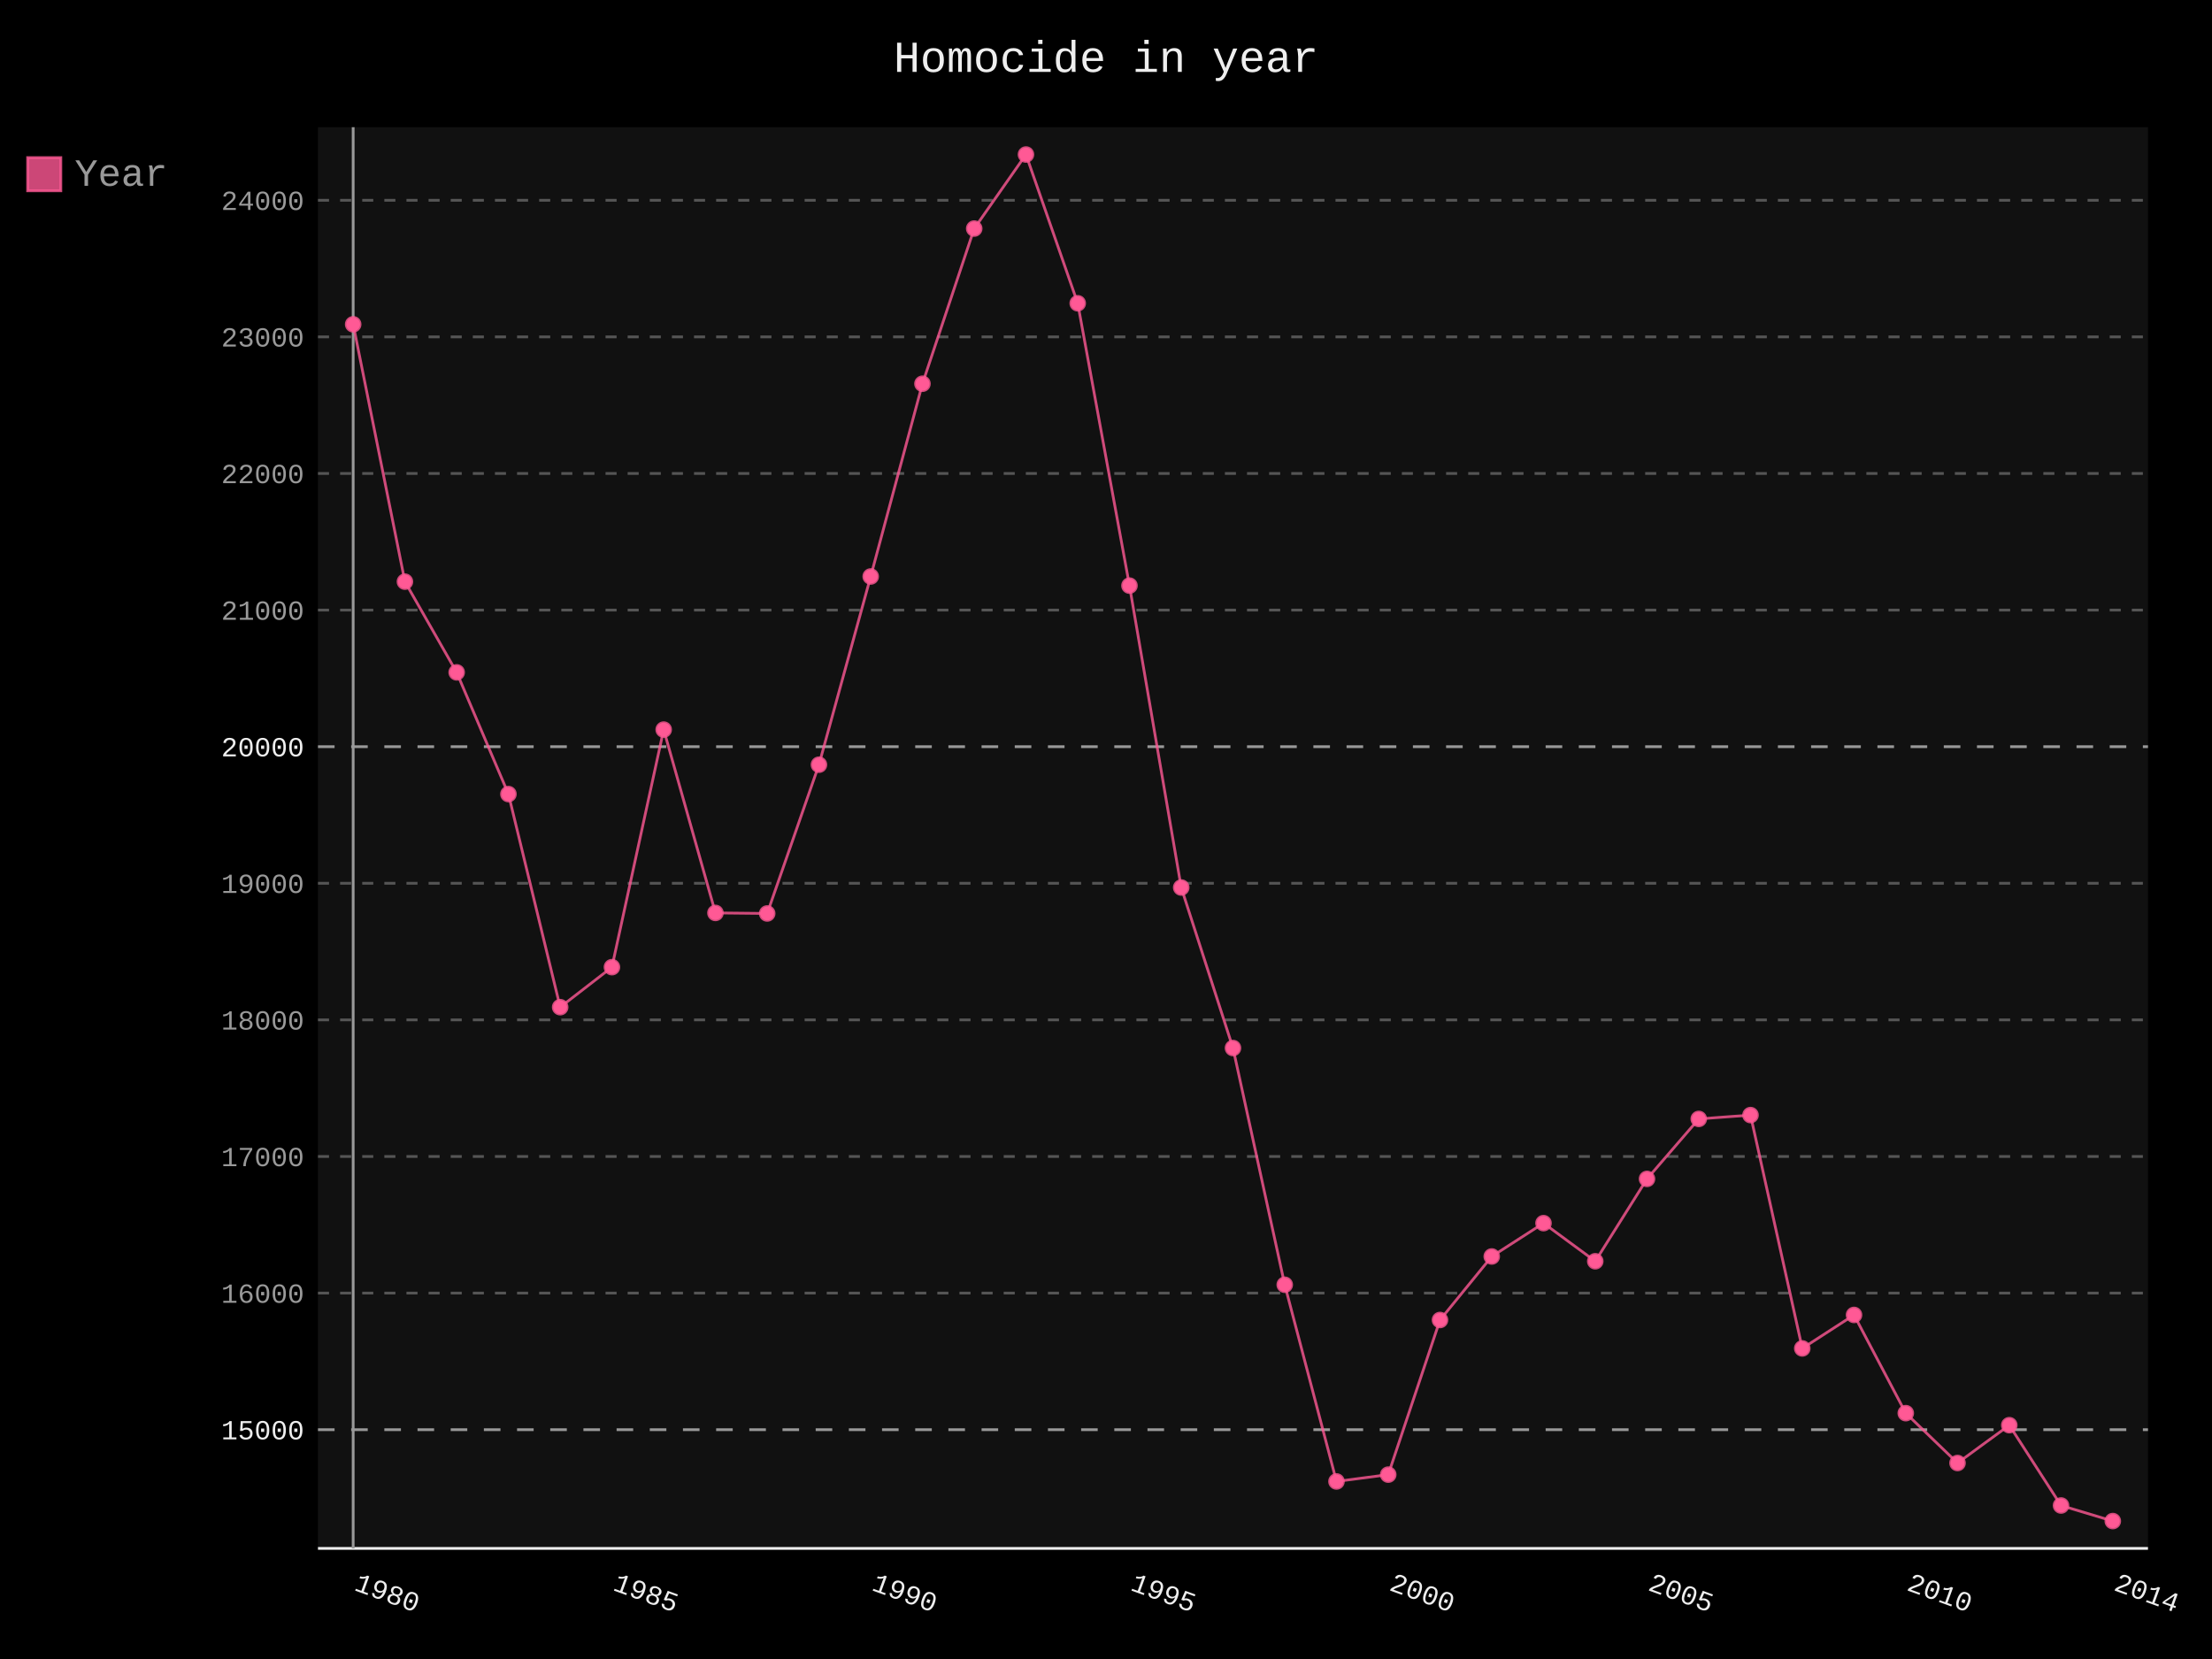
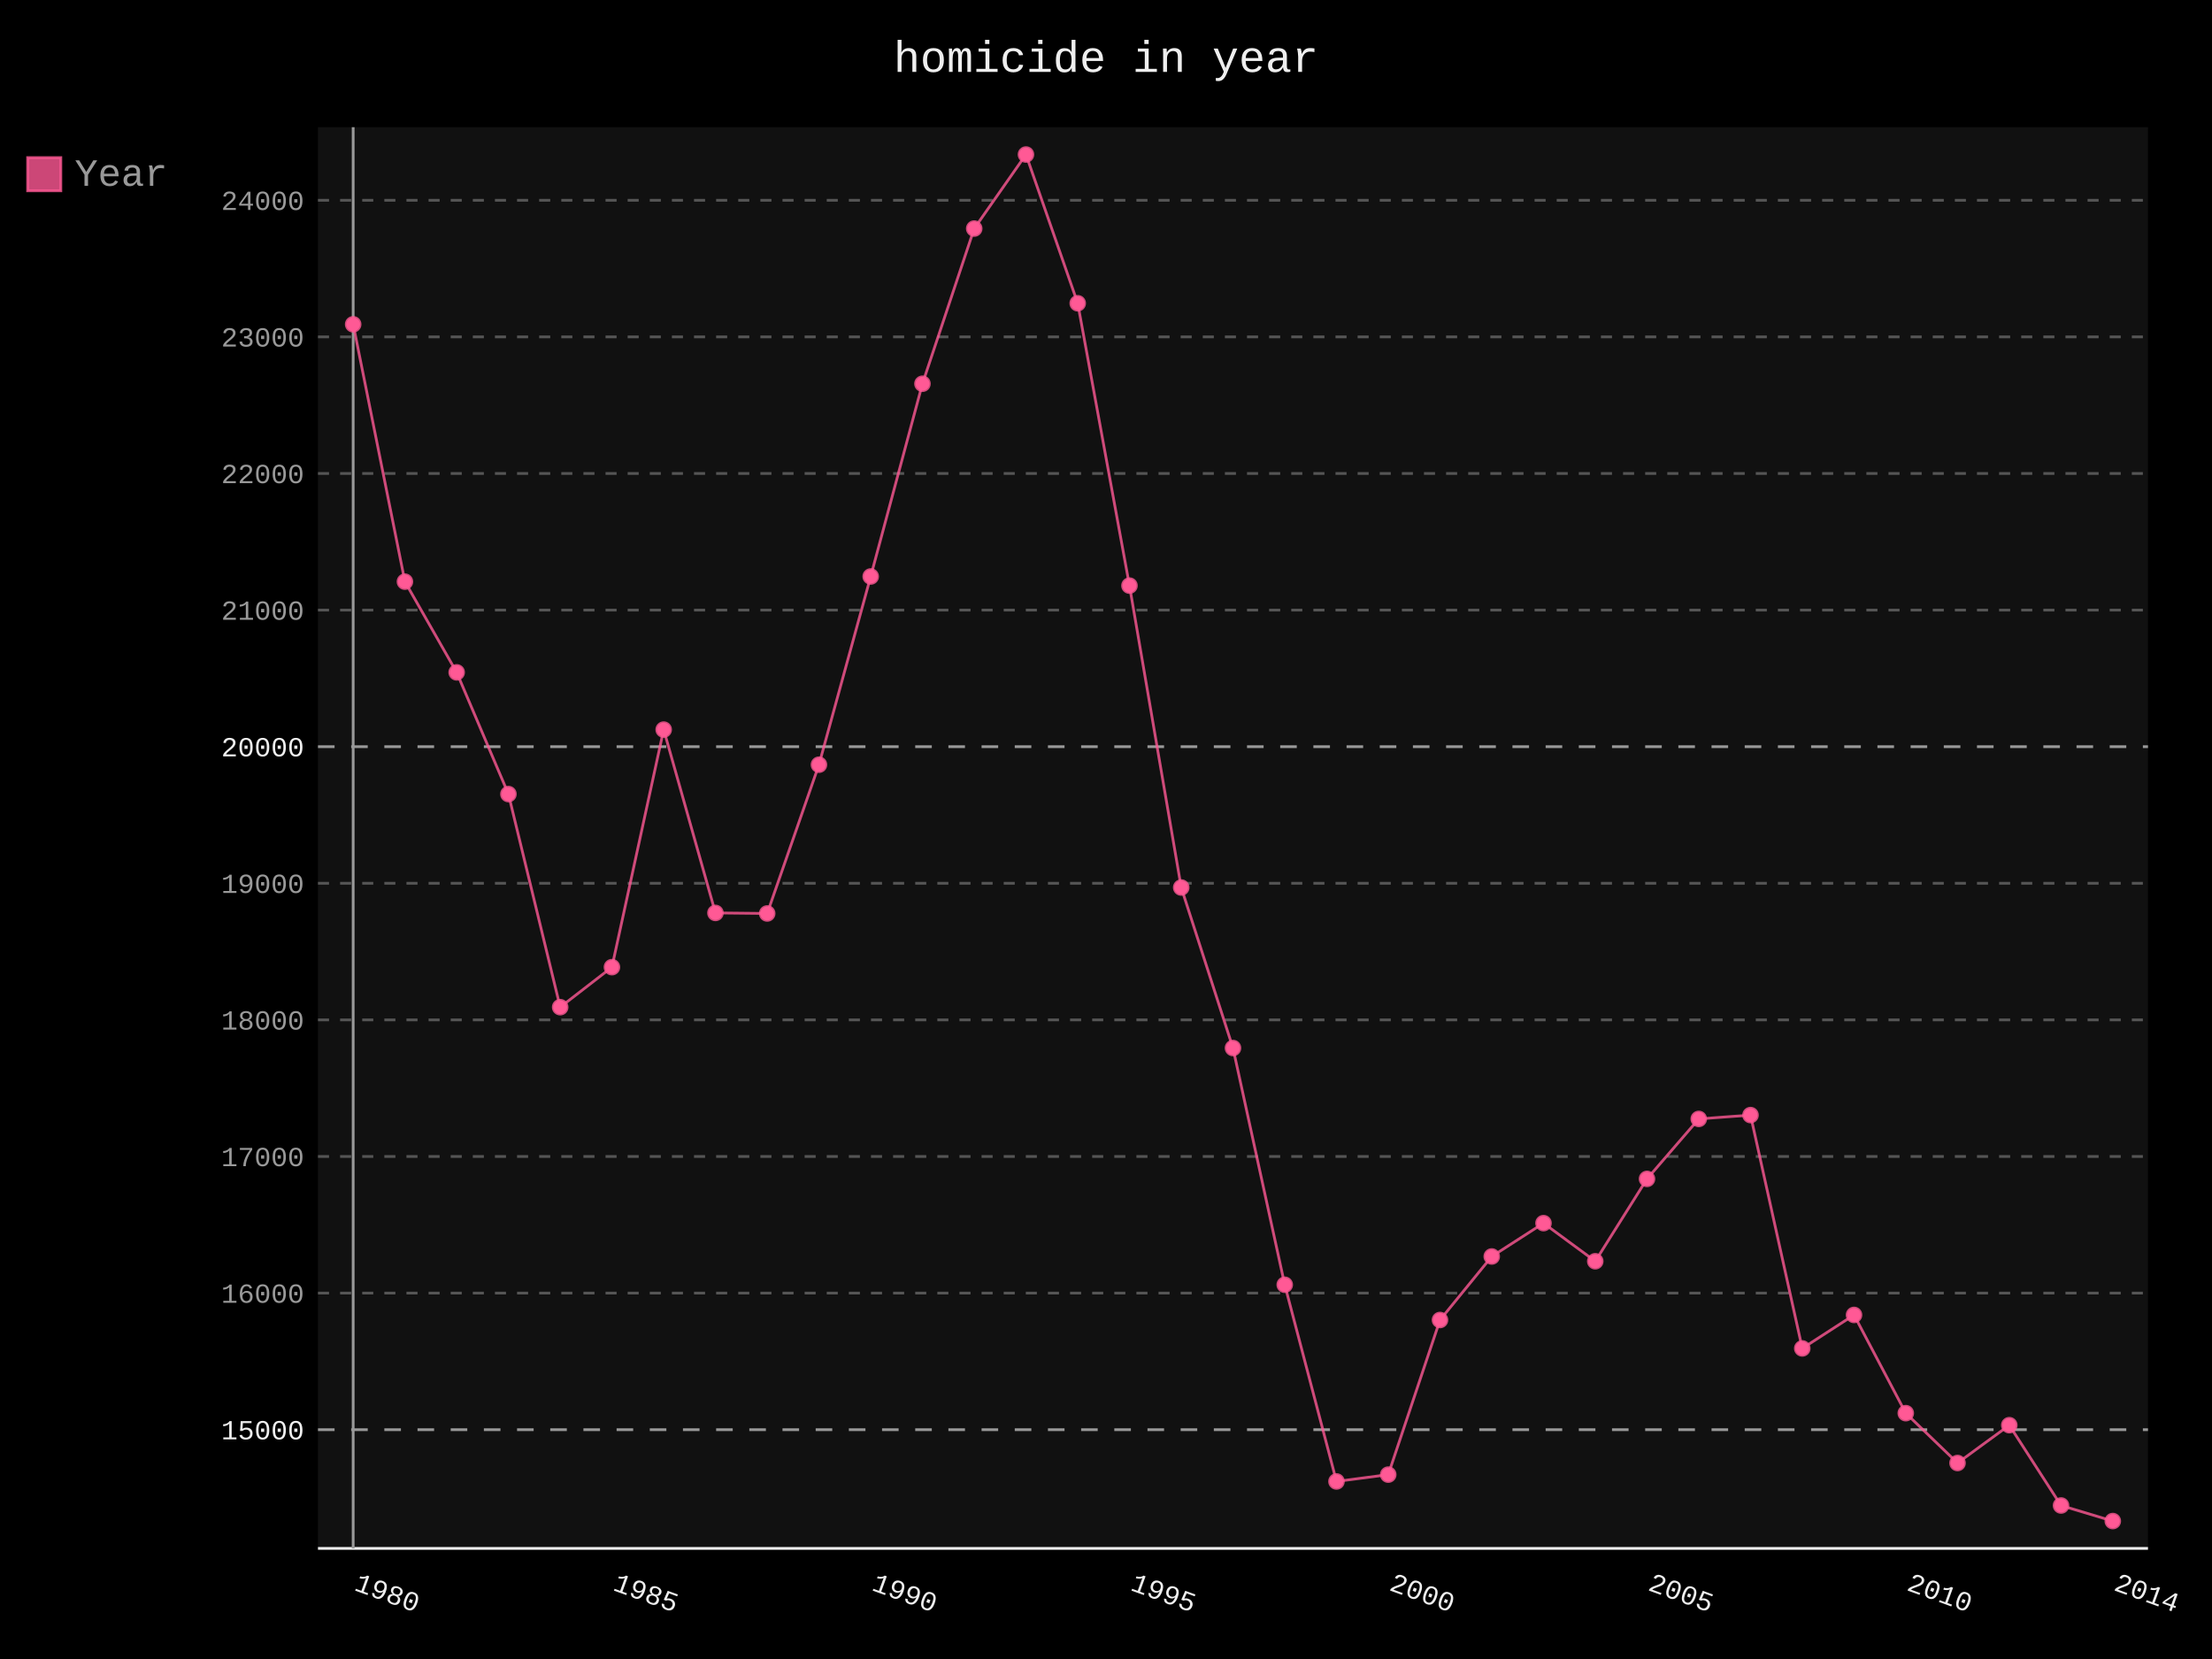
<svg xmlns="http://www.w3.org/2000/svg" class="pygal-chart" id="chart-90ee4ed1-dd1e-4b09-ae04-822c029efdea" viewBox="0 0 800 600">
  <defs>
    <style type="text/css">#chart-90ee4ed1-dd1e-4b09-ae04-822c029efdea{-webkit-user-select:none;-webkit-font-smoothing:antialiased;font-family:Consolas,"Liberation Mono",Menlo,Courier,monospace}#chart-90ee4ed1-dd1e-4b09-ae04-822c029efdea .title{font-family:Consolas,"Liberation Mono",Menlo,Courier,monospace;font-size:16px}#chart-90ee4ed1-dd1e-4b09-ae04-822c029efdea .legends .legend text{font-family:Consolas,"Liberation Mono",Menlo,Courier,monospace;font-size:14px}#chart-90ee4ed1-dd1e-4b09-ae04-822c029efdea .axis text{font-family:Consolas,"Liberation Mono",Menlo,Courier,monospace;font-size:10px}#chart-90ee4ed1-dd1e-4b09-ae04-822c029efdea .axis text.major{font-family:Consolas,"Liberation Mono",Menlo,Courier,monospace;font-size:10px}#chart-90ee4ed1-dd1e-4b09-ae04-822c029efdea .text-overlay text.value{font-family:Consolas,"Liberation Mono",Menlo,Courier,monospace;font-size:16px}#chart-90ee4ed1-dd1e-4b09-ae04-822c029efdea .text-overlay text.label{font-family:Consolas,"Liberation Mono",Menlo,Courier,monospace;font-size:10px}#chart-90ee4ed1-dd1e-4b09-ae04-822c029efdea .tooltip{font-family:Consolas,"Liberation Mono",Menlo,Courier,monospace;font-size:14px}#chart-90ee4ed1-dd1e-4b09-ae04-822c029efdea text.no_data{font-family:Consolas,"Liberation Mono",Menlo,Courier,monospace;font-size:64px}
#chart-90ee4ed1-dd1e-4b09-ae04-822c029efdea{background-color:black}#chart-90ee4ed1-dd1e-4b09-ae04-822c029efdea path,#chart-90ee4ed1-dd1e-4b09-ae04-822c029efdea line,#chart-90ee4ed1-dd1e-4b09-ae04-822c029efdea rect,#chart-90ee4ed1-dd1e-4b09-ae04-822c029efdea circle{-webkit-transition:250ms;-moz-transition:250ms;transition:250ms}#chart-90ee4ed1-dd1e-4b09-ae04-822c029efdea .graph &gt; .background{fill:black}#chart-90ee4ed1-dd1e-4b09-ae04-822c029efdea .plot &gt; .background{fill:#111}#chart-90ee4ed1-dd1e-4b09-ae04-822c029efdea .graph{fill:#999}#chart-90ee4ed1-dd1e-4b09-ae04-822c029efdea text.no_data{fill:#eee}#chart-90ee4ed1-dd1e-4b09-ae04-822c029efdea .title{fill:#eee}#chart-90ee4ed1-dd1e-4b09-ae04-822c029efdea .legends .legend text{fill:#999}#chart-90ee4ed1-dd1e-4b09-ae04-822c029efdea .legends .legend:hover text{fill:#eee}#chart-90ee4ed1-dd1e-4b09-ae04-822c029efdea .axis .line{stroke:#eee}#chart-90ee4ed1-dd1e-4b09-ae04-822c029efdea .axis .guide.line{stroke:#555}#chart-90ee4ed1-dd1e-4b09-ae04-822c029efdea .axis .major.line{stroke:#999}#chart-90ee4ed1-dd1e-4b09-ae04-822c029efdea .axis text.major{fill:#eee}#chart-90ee4ed1-dd1e-4b09-ae04-822c029efdea .axis.y .guides:hover .guide.line,#chart-90ee4ed1-dd1e-4b09-ae04-822c029efdea .line-graph .axis.x .guides:hover .guide.line,#chart-90ee4ed1-dd1e-4b09-ae04-822c029efdea .stackedline-graph .axis.x .guides:hover .guide.line,#chart-90ee4ed1-dd1e-4b09-ae04-822c029efdea .xy-graph .axis.x .guides:hover .guide.line{stroke:#eee}#chart-90ee4ed1-dd1e-4b09-ae04-822c029efdea .axis .guides:hover text{fill:#eee}#chart-90ee4ed1-dd1e-4b09-ae04-822c029efdea .reactive{fill-opacity:.8;stroke-opacity:.8}#chart-90ee4ed1-dd1e-4b09-ae04-822c029efdea .ci{stroke:#999}#chart-90ee4ed1-dd1e-4b09-ae04-822c029efdea .reactive.active,#chart-90ee4ed1-dd1e-4b09-ae04-822c029efdea .active .reactive{fill-opacity:.4;stroke-opacity:.9;stroke-width:4}#chart-90ee4ed1-dd1e-4b09-ae04-822c029efdea .ci .reactive.active{stroke-width:1.5}#chart-90ee4ed1-dd1e-4b09-ae04-822c029efdea .series text{fill:#eee}#chart-90ee4ed1-dd1e-4b09-ae04-822c029efdea .tooltip rect{fill:#111;stroke:#eee;-webkit-transition:opacity 250ms;-moz-transition:opacity 250ms;transition:opacity 250ms}#chart-90ee4ed1-dd1e-4b09-ae04-822c029efdea .tooltip .label{fill:#999}#chart-90ee4ed1-dd1e-4b09-ae04-822c029efdea .tooltip .label{fill:#999}#chart-90ee4ed1-dd1e-4b09-ae04-822c029efdea .tooltip .legend{font-size:.8em;fill:#555}#chart-90ee4ed1-dd1e-4b09-ae04-822c029efdea .tooltip .x_label{font-size:.6em;fill:#eee}#chart-90ee4ed1-dd1e-4b09-ae04-822c029efdea .tooltip .xlink{font-size:.5em;text-decoration:underline}#chart-90ee4ed1-dd1e-4b09-ae04-822c029efdea .tooltip .value{font-size:1.5em}#chart-90ee4ed1-dd1e-4b09-ae04-822c029efdea .bound{font-size:.5em}#chart-90ee4ed1-dd1e-4b09-ae04-822c029efdea .max-value{font-size:.75em;fill:#555}#chart-90ee4ed1-dd1e-4b09-ae04-822c029efdea .map-element{fill:#111;stroke:#555 !important}#chart-90ee4ed1-dd1e-4b09-ae04-822c029efdea .map-element .reactive{fill-opacity:inherit;stroke-opacity:inherit}#chart-90ee4ed1-dd1e-4b09-ae04-822c029efdea .color-0,#chart-90ee4ed1-dd1e-4b09-ae04-822c029efdea .color-0 a:visited{stroke:#ff5995;fill:#ff5995}#chart-90ee4ed1-dd1e-4b09-ae04-822c029efdea .text-overlay .color-0 text{fill:black}
#chart-90ee4ed1-dd1e-4b09-ae04-822c029efdea text.no_data{text-anchor:middle}#chart-90ee4ed1-dd1e-4b09-ae04-822c029efdea .guide.line{fill:none}#chart-90ee4ed1-dd1e-4b09-ae04-822c029efdea .centered{text-anchor:middle}#chart-90ee4ed1-dd1e-4b09-ae04-822c029efdea .title{text-anchor:middle}#chart-90ee4ed1-dd1e-4b09-ae04-822c029efdea .legends .legend text{fill-opacity:1}#chart-90ee4ed1-dd1e-4b09-ae04-822c029efdea .axis.x text{text-anchor:middle}#chart-90ee4ed1-dd1e-4b09-ae04-822c029efdea .axis.x:not(.web) text[transform]{text-anchor:start}#chart-90ee4ed1-dd1e-4b09-ae04-822c029efdea .axis.x:not(.web) text[transform].backwards{text-anchor:end}#chart-90ee4ed1-dd1e-4b09-ae04-822c029efdea .axis.y text{text-anchor:end}#chart-90ee4ed1-dd1e-4b09-ae04-822c029efdea .axis.y text[transform].backwards{text-anchor:start}#chart-90ee4ed1-dd1e-4b09-ae04-822c029efdea .axis.y2 text{text-anchor:start}#chart-90ee4ed1-dd1e-4b09-ae04-822c029efdea .axis.y2 text[transform].backwards{text-anchor:end}#chart-90ee4ed1-dd1e-4b09-ae04-822c029efdea .axis .guide.line{stroke-dasharray:4,4}#chart-90ee4ed1-dd1e-4b09-ae04-822c029efdea .axis .major.guide.line{stroke-dasharray:6,6}#chart-90ee4ed1-dd1e-4b09-ae04-822c029efdea .horizontal .axis.y .guide.line,#chart-90ee4ed1-dd1e-4b09-ae04-822c029efdea .horizontal .axis.y2 .guide.line,#chart-90ee4ed1-dd1e-4b09-ae04-822c029efdea .vertical .axis.x .guide.line{opacity:0}#chart-90ee4ed1-dd1e-4b09-ae04-822c029efdea .horizontal .axis.always_show .guide.line,#chart-90ee4ed1-dd1e-4b09-ae04-822c029efdea .vertical .axis.always_show .guide.line{opacity:1 !important}#chart-90ee4ed1-dd1e-4b09-ae04-822c029efdea .axis.y .guides:hover .guide.line,#chart-90ee4ed1-dd1e-4b09-ae04-822c029efdea .axis.y2 .guides:hover .guide.line,#chart-90ee4ed1-dd1e-4b09-ae04-822c029efdea .axis.x .guides:hover .guide.line{opacity:1}#chart-90ee4ed1-dd1e-4b09-ae04-822c029efdea .axis .guides:hover text{opacity:1}#chart-90ee4ed1-dd1e-4b09-ae04-822c029efdea .nofill{fill:none}#chart-90ee4ed1-dd1e-4b09-ae04-822c029efdea .subtle-fill{fill-opacity:.2}#chart-90ee4ed1-dd1e-4b09-ae04-822c029efdea .dot{stroke-width:1px;fill-opacity:1}#chart-90ee4ed1-dd1e-4b09-ae04-822c029efdea .dot.active{stroke-width:5px}#chart-90ee4ed1-dd1e-4b09-ae04-822c029efdea .dot.negative{fill:transparent}#chart-90ee4ed1-dd1e-4b09-ae04-822c029efdea text,#chart-90ee4ed1-dd1e-4b09-ae04-822c029efdea tspan{stroke:none !important}#chart-90ee4ed1-dd1e-4b09-ae04-822c029efdea .series text.active{opacity:1}#chart-90ee4ed1-dd1e-4b09-ae04-822c029efdea .tooltip rect{fill-opacity:.95;stroke-width:.5}#chart-90ee4ed1-dd1e-4b09-ae04-822c029efdea .tooltip text{fill-opacity:1}#chart-90ee4ed1-dd1e-4b09-ae04-822c029efdea .showable{visibility:hidden}#chart-90ee4ed1-dd1e-4b09-ae04-822c029efdea .showable.shown{visibility:visible}#chart-90ee4ed1-dd1e-4b09-ae04-822c029efdea .gauge-background{fill:rgba(229,229,229,1);stroke:none}#chart-90ee4ed1-dd1e-4b09-ae04-822c029efdea .bg-lines{stroke:black;stroke-width:2px}</style>
  </defs>
  <g class="graph line-graph vertical">
    <rect class="background" height="600" width="800" x="0" y="0" />
    <g class="plot" transform="translate(115, 46)">
      <rect class="background" height="514" width="661.847" x="0" y="0" />
      <g class="axis y always_show">
        <path class="line" d="M0 514 h661.847" />
        <g class="guides">
          <path class="major guide line" d="M0 471.065 h661.847" />
          <text class="major" x="-5" y="474.565">15000</text>
        </g>
        <g class="guides">
          <path class="guide line" d="M0 421.661 h661.847" />
          <text class="" x="-5" y="425.161">16000</text>
        </g>
        <g class="guides">
          <path class="guide line" d="M0 372.258 h661.847" />
          <text class="" x="-5" y="375.758">17000</text>
        </g>
        <g class="guides">
          <path class="guide line" d="M0 322.855 h661.847" />
          <text class="" x="-5" y="326.355">18000</text>
        </g>
        <g class="guides">
          <path class="guide line" d="M0 273.451 h661.847" />
          <text class="" x="-5" y="276.951">19000</text>
        </g>
        <g class="guides">
          <path class="major guide line" d="M0 224.048 h661.847" />
          <text class="major" x="-5" y="227.548">20000</text>
        </g>
        <g class="guides">
          <path class="guide line" d="M0 174.645 h661.847" />
          <text class="" x="-5" y="178.145">21000</text>
        </g>
        <g class="guides">
          <path class="guide line" d="M0 125.241 h661.847" />
          <text class="" x="-5" y="128.741">22000</text>
        </g>
        <g class="guides">
          <path class="guide line" d="M0 75.838 h661.847" />
          <text class="" x="-5" y="79.338">23000</text>
        </g>
        <g class="guides">
          <path class="guide line" d="M0 26.435 h661.847" />
          <text class="" x="-5" y="29.935">24000</text>
        </g>
      </g>
      <g class="axis x">
        <g class="guides">
          <path class="major line" d="M12.728 0 v514" />
          <text class="major" transform="rotate(20 12.72783 529)" x="12.728" y="529.0">1980</text>
        </g>
        <g class="guides">
          <path class="major guide line" d="M106.315 0 v514" />
          <text class="major" transform="rotate(20 106.3149 529)" x="106.315" y="529.0">1985</text>
        </g>
        <g class="guides">
          <path class="major guide line" d="M199.902 0 v514" />
          <text class="major" transform="rotate(20 199.9019 529)" x="199.902" y="529.0">1990</text>
        </g>
        <g class="guides">
          <path class="major guide line" d="M293.489 0 v514" />
          <text class="major" transform="rotate(20 293.4889 529)" x="293.489" y="529.0">1995</text>
        </g>
        <g class="guides">
          <path class="major guide line" d="M387.076 0 v514" />
          <text class="major" transform="rotate(20 387.0759 529)" x="387.076" y="529.0">2000</text>
        </g>
        <g class="guides">
          <path class="major guide line" d="M480.663 0 v514" />
          <text class="major" transform="rotate(20 480.6629 529)" x="480.663" y="529.0">2005</text>
        </g>
        <g class="guides">
          <path class="major guide line" d="M574.25 0 v514" />
          <text class="major" transform="rotate(20 574.2499 529)" x="574.25" y="529.0">2010</text>
        </g>
        <g class="guides">
          <path class="major guide line" d="M649.12 0 v514" />
          <text class="major" transform="rotate(20 649.1195 529)" x="649.12" y="529.0">2014</text>
        </g>
      </g>
      <g class="series serie-0 color-0">
        <path class="line reactive nofill" d="M12.728 71.293 L31.445 164.369 50.163 197.173 68.88 241.191 87.597 318.26 106.315 303.785 125.032 217.873 143.75 284.172 162.467 284.369 181.184 230.569 199.902 162.491 218.619 92.783 237.337 36.661 256.054 9.885 274.771 63.685 293.489 165.801 312.206 274.983 330.924 333.032 349.641 418.648 368.358 489.788 387.076 487.318 405.793 431.394 424.511 408.421 443.228 396.367 461.946 410.15 480.663 380.36 499.38 358.672 518.098 357.289 536.815 441.67 555.533 429.566 574.25 465.087 592.967 483.119 611.685 469.434 630.402 498.483 649.12 504.115" />
      </g>
    </g>
    <g class="titles">
-       <text class="title plot_title" x="400.0" y="26">Homocide in year</text>
+       <text class="title plot_title" x="400.0" y="26">homicide in year</text>
    </g>
    <g class="plot overlay" transform="translate(115, 46)">
      <g class="series serie-0 color-0">
        <g class="dots">
          <circle class="dot reactive tooltip-trigger" cx="12.728" cy="71.293" r="2.5" />
        </g>
        <g class="dots">
          <circle class="dot reactive tooltip-trigger" cx="31.445" cy="164.369" r="2.5" />
        </g>
        <g class="dots">
          <circle class="dot reactive tooltip-trigger" cx="50.163" cy="197.173" r="2.5" />
        </g>
        <g class="dots">
          <circle class="dot reactive tooltip-trigger" cx="68.88" cy="241.191" r="2.5" />
        </g>
        <g class="dots">
          <circle class="dot reactive tooltip-trigger" cx="87.597" cy="318.26" r="2.5" />
        </g>
        <g class="dots">
          <circle class="dot reactive tooltip-trigger" cx="106.315" cy="303.785" r="2.5" />
        </g>
        <g class="dots">
          <circle class="dot reactive tooltip-trigger" cx="125.032" cy="217.873" r="2.5" />
        </g>
        <g class="dots">
          <circle class="dot reactive tooltip-trigger" cx="143.75" cy="284.172" r="2.5" />
        </g>
        <g class="dots">
          <circle class="dot reactive tooltip-trigger" cx="162.467" cy="284.369" r="2.5" />
        </g>
        <g class="dots">
          <circle class="dot reactive tooltip-trigger" cx="181.184" cy="230.569" r="2.5" />
        </g>
        <g class="dots">
          <circle class="dot reactive tooltip-trigger" cx="199.902" cy="162.491" r="2.5" />
        </g>
        <g class="dots">
          <circle class="dot reactive tooltip-trigger" cx="218.619" cy="92.783" r="2.5" />
        </g>
        <g class="dots">
          <circle class="dot reactive tooltip-trigger" cx="237.337" cy="36.661" r="2.5" />
        </g>
        <g class="dots">
          <circle class="dot reactive tooltip-trigger" cx="256.054" cy="9.885" r="2.5" />
        </g>
        <g class="dots">
          <circle class="dot reactive tooltip-trigger" cx="274.771" cy="63.685" r="2.5" />
        </g>
        <g class="dots">
          <circle class="dot reactive tooltip-trigger" cx="293.489" cy="165.801" r="2.5" />
        </g>
        <g class="dots">
          <circle class="dot reactive tooltip-trigger" cx="312.206" cy="274.983" r="2.5" />
        </g>
        <g class="dots">
          <circle class="dot reactive tooltip-trigger" cx="330.924" cy="333.032" r="2.5" />
        </g>
        <g class="dots">
          <circle class="dot reactive tooltip-trigger" cx="349.641" cy="418.648" r="2.5" />
        </g>
        <g class="dots">
          <circle class="dot reactive tooltip-trigger" cx="368.358" cy="489.788" r="2.5" />
        </g>
        <g class="dots">
          <circle class="dot reactive tooltip-trigger" cx="387.076" cy="487.318" r="2.5" />
        </g>
        <g class="dots">
          <circle class="dot reactive tooltip-trigger" cx="405.793" cy="431.394" r="2.5" />
        </g>
        <g class="dots">
          <circle class="dot reactive tooltip-trigger" cx="424.511" cy="408.421" r="2.5" />
        </g>
        <g class="dots">
          <circle class="dot reactive tooltip-trigger" cx="443.228" cy="396.367" r="2.5" />
        </g>
        <g class="dots">
          <circle class="dot reactive tooltip-trigger" cx="461.946" cy="410.15" r="2.5" />
        </g>
        <g class="dots">
          <circle class="dot reactive tooltip-trigger" cx="480.663" cy="380.36" r="2.5" />
        </g>
        <g class="dots">
          <circle class="dot reactive tooltip-trigger" cx="499.38" cy="358.672" r="2.5" />
        </g>
        <g class="dots">
          <circle class="dot reactive tooltip-trigger" cx="518.098" cy="357.289" r="2.5" />
        </g>
        <g class="dots">
          <circle class="dot reactive tooltip-trigger" cx="536.815" cy="441.67" r="2.5" />
        </g>
        <g class="dots">
          <circle class="dot reactive tooltip-trigger" cx="555.533" cy="429.566" r="2.5" />
        </g>
        <g class="dots">
          <circle class="dot reactive tooltip-trigger" cx="574.25" cy="465.087" r="2.5" />
        </g>
        <g class="dots">
          <circle class="dot reactive tooltip-trigger" cx="592.967" cy="483.119" r="2.5" />
        </g>
        <g class="dots">
          <circle class="dot reactive tooltip-trigger" cx="611.685" cy="469.434" r="2.5" />
        </g>
        <g class="dots">
          <circle class="dot reactive tooltip-trigger" cx="630.402" cy="498.483" r="2.5" />
        </g>
        <g class="dots">
          <circle class="dot reactive tooltip-trigger" cx="649.12" cy="504.115" r="2.5" />
        </g>
      </g>
    </g>
    <g class="plot text-overlay" transform="translate(115, 46)">
      <g class="series serie-0 color-0" />
    </g>
    <g class="plot tooltip-overlay" transform="translate(115, 46)">
      <g class="tooltip" style="opacity: 0" transform="translate(0 0)">
        <rect class="tooltip-box" height="0" rx="0" ry="0" width="0" />
        <g class="text" />
      </g>
    </g>
    <g class="legends" transform="translate(10, 56)">
      <g class="legend reactive activate-serie" id="activate-serie-0">
        <rect class="color-0 reactive" height="12" width="12" x="0.0" y="1.0" />
        <text x="17.0" y="11.2">Year</text>
      </g>
    </g>
    <g class="legends" transform="translate(787, 56)" />
  </g>
</svg>
